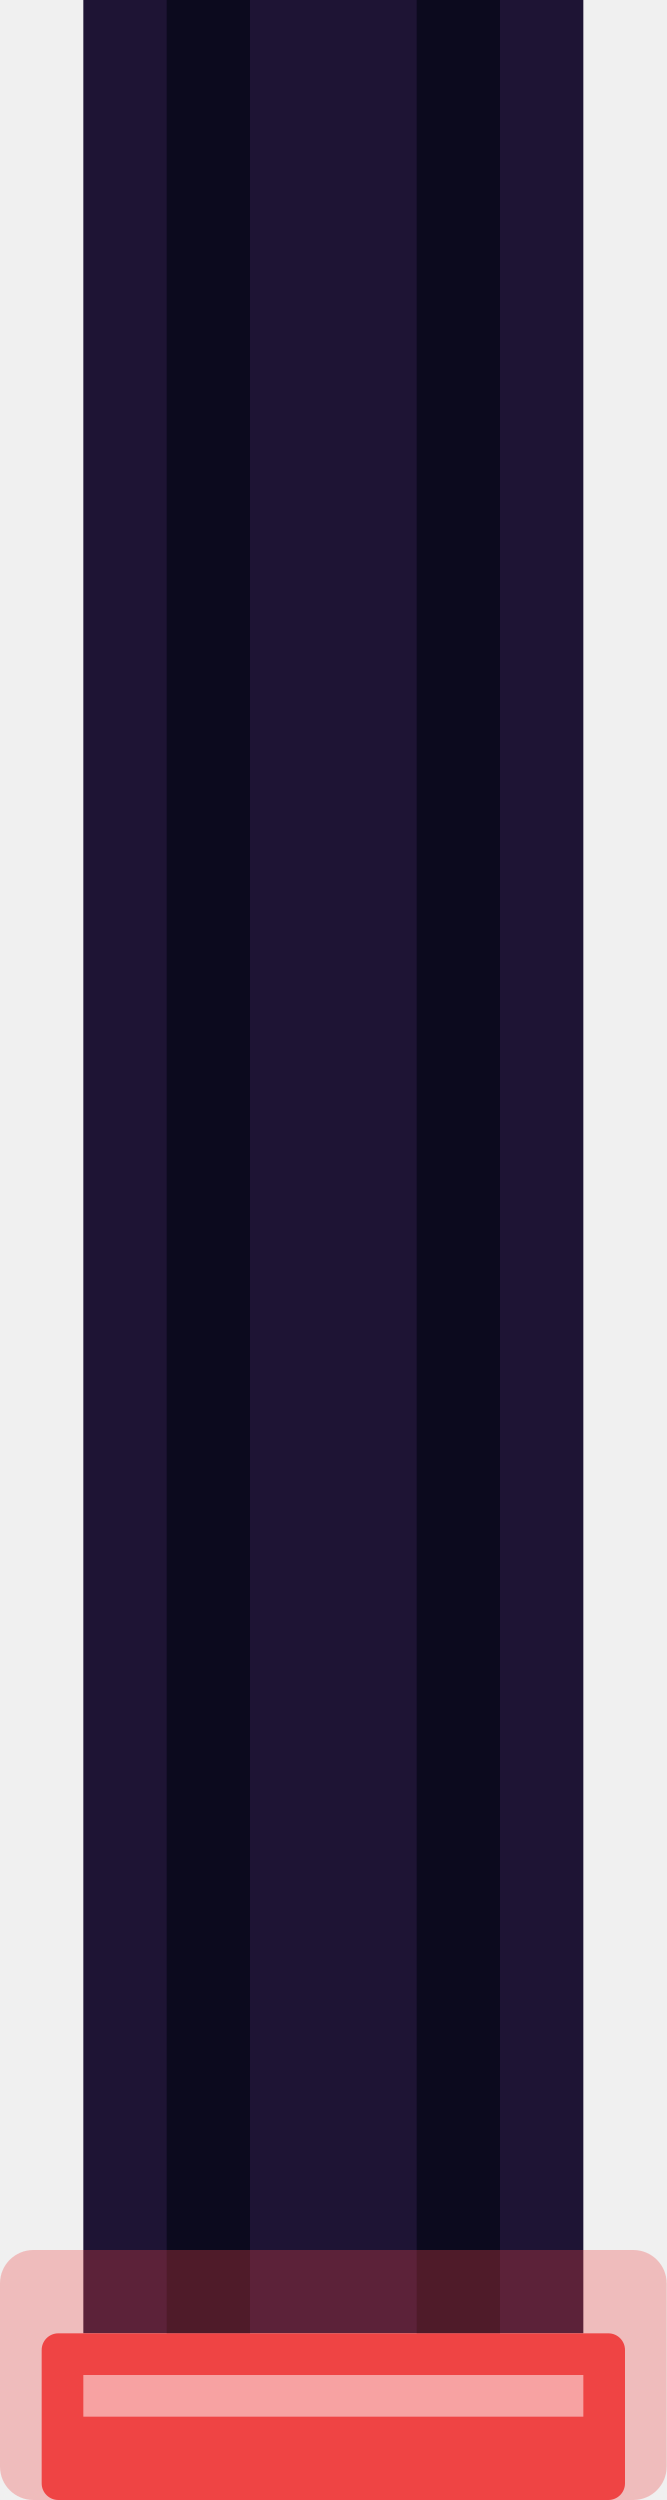
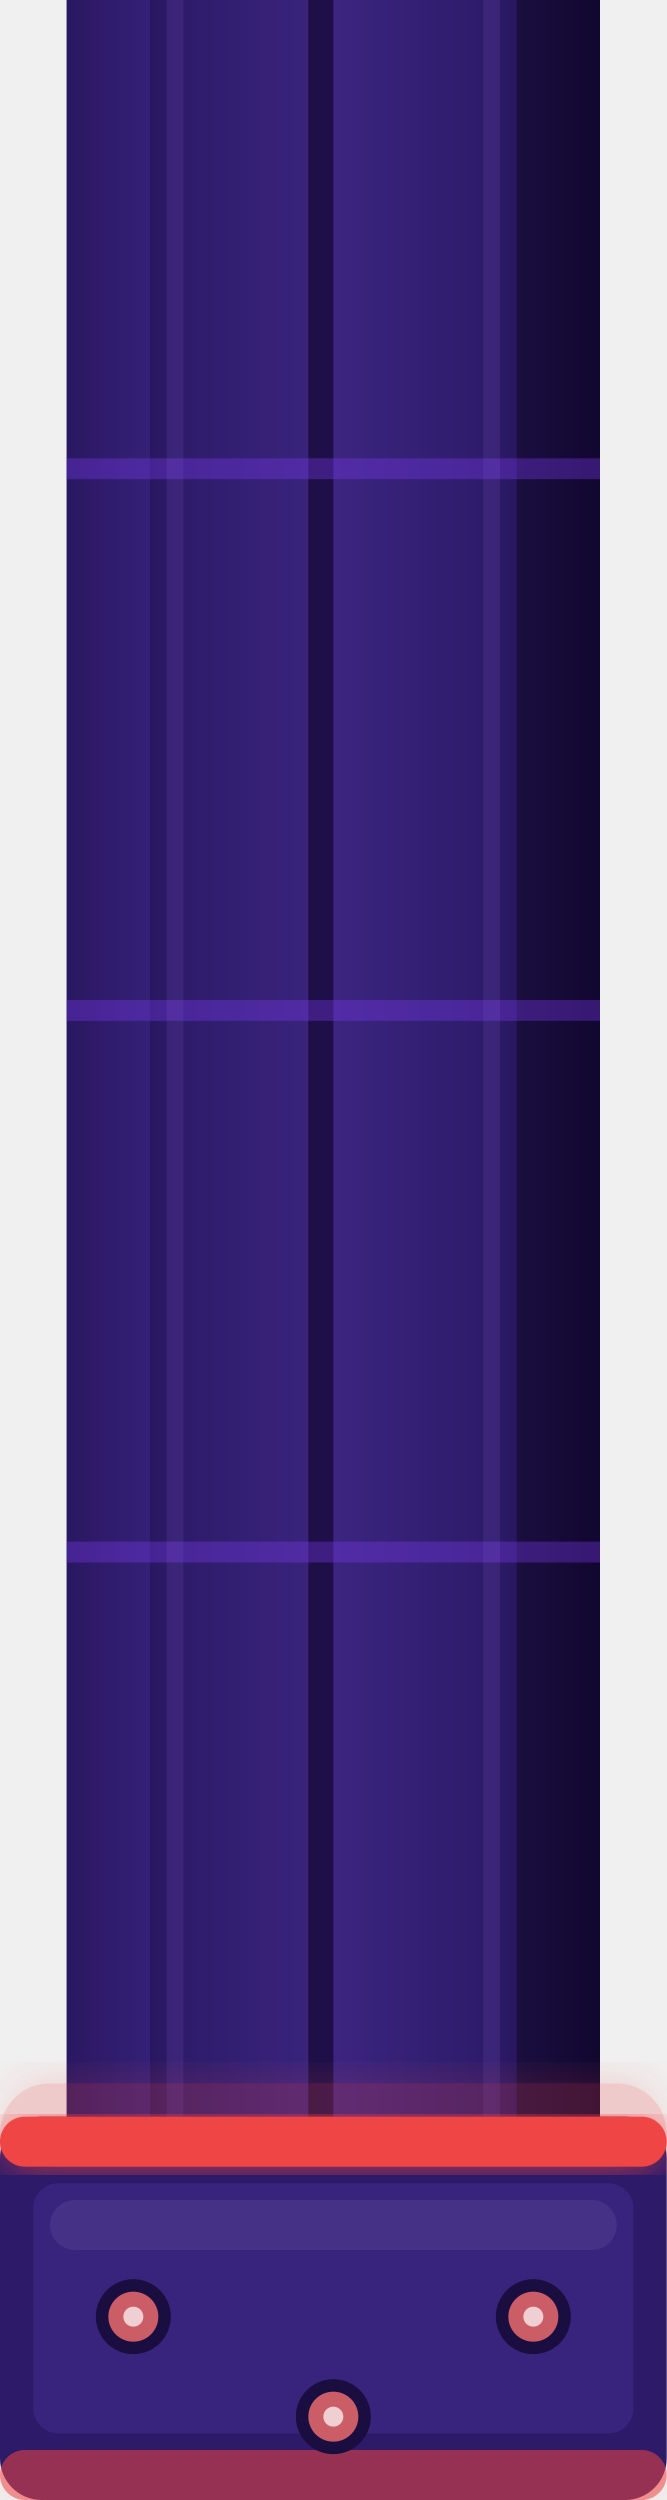
<svg xmlns="http://www.w3.org/2000/svg" width="80" height="300" viewBox="0 0 80 300">
-   <rect x="10" y="0" width="60" height="280" fill="#1E1434" />
-   <rect x="20" y="0" width="10" height="280" fill="#0C0A1E" />
-   <rect x="50" y="0" width="10" height="280" fill="#0C0A1E" />
-   <rect x="0" y="270" width="80" height="30" rx="4" fill="#EF4444" opacity="0.3" />
-   <rect x="5" y="280" width="70" height="20" rx="2" fill="#EF4444" />
-   <rect x="10" y="285" width="60" height="5" fill="#FFFFFF" opacity="0.5" />
+   <defs>
+     <filter id="rimGlow" x="-10%" y="-5%" width="120%" height="120%">
+       <feGaussianBlur stdDeviation="3" result="blur" />
+       <feMerge>
+         <feMergeNode in="blur" />
+         <feMergeNode in="SourceGraphic" />
+       </feMerge>
+     </filter>
+     <linearGradient id="pipeGrad" x1="0%" y1="0%" x2="100%" y2="0%">
+       <stop offset="0%" stop-color="#180840" />
+       <stop offset="20%" stop-color="#2D1B69" />
+       <stop offset="50%" stop-color="#3B2580" />
+       <stop offset="80%" stop-color="#2D1B69" />
+       <stop offset="100%" stop-color="#180840" />
+     </linearGradient>
+   </defs>
+   <rect x="8" y="0" width="64" height="260" fill="url(#pipeGrad)" />
+   <rect x="8" y="0" width="10" height="260" fill="#4A35A0" opacity="0.35" />
+   <rect x="62" y="0" width="10" height="260" fill="#0C0520" opacity="0.5" />
+   <rect x="37" y="0" width="3" height="260" fill="#120630" opacity="0.7" />
+   <rect x="8" y="55" width="64" height="2.5" fill="#7C3AED" opacity="0.35" />
+   <rect x="8" y="120" width="64" height="2.5" fill="#7C3AED" opacity="0.35" />
+   <rect x="8" y="185" width="64" height="2.5" fill="#7C3AED" opacity="0.35" />
+   <rect x="20" y="0" width="2" height="260" fill="#9D71E8" opacity="0.12" />
+   <rect x="58" y="0" width="2" height="260" fill="#9D71E8" opacity="0.12" />
+   <rect x="0" y="250" width="80" height="50" rx="6" fill="#EF4444" opacity="0.22" filter="url(#rimGlow)" />
+   <rect x="0" y="254" width="80" height="46" rx="5" fill="#2D1B69" />
+   <rect x="0" y="254" width="80" height="6" rx="3" fill="#EF4444" filter="url(#rimGlow)" />
+   <rect x="4" y="262" width="72" height="30" rx="3" fill="#3B2580" opacity="0.9" />
+   <rect x="6" y="264" width="68" height="6" rx="3" fill="#FFFFFF" opacity="0.06" />
+   <rect x="0" y="294" width="80" height="6" rx="3" fill="#EF4444" opacity="0.55" />
+   <circle cx="16" cy="278" r="4.5" fill="#1A0D40" />
+   <circle cx="16" cy="278" r="3" fill="#F87171" opacity="0.8" />
+   <circle cx="16" cy="278" r="1.2" fill="#FFFFFF" opacity="0.7" />
+   <circle cx="64" cy="278" r="4.5" fill="#1A0D40" />
+   <circle cx="64" cy="278" r="3" fill="#F87171" opacity="0.8" />
+   <circle cx="64" cy="278" r="1.2" fill="#FFFFFF" opacity="0.7" />
+   <circle cx="40" cy="290" r="4.5" fill="#1A0D40" />
+   <circle cx="40" cy="290" r="3" fill="#F87171" opacity="0.8" />
+   <circle cx="40" cy="290" r="1.2" fill="#FFFFFF" opacity="0.7" />
</svg>
